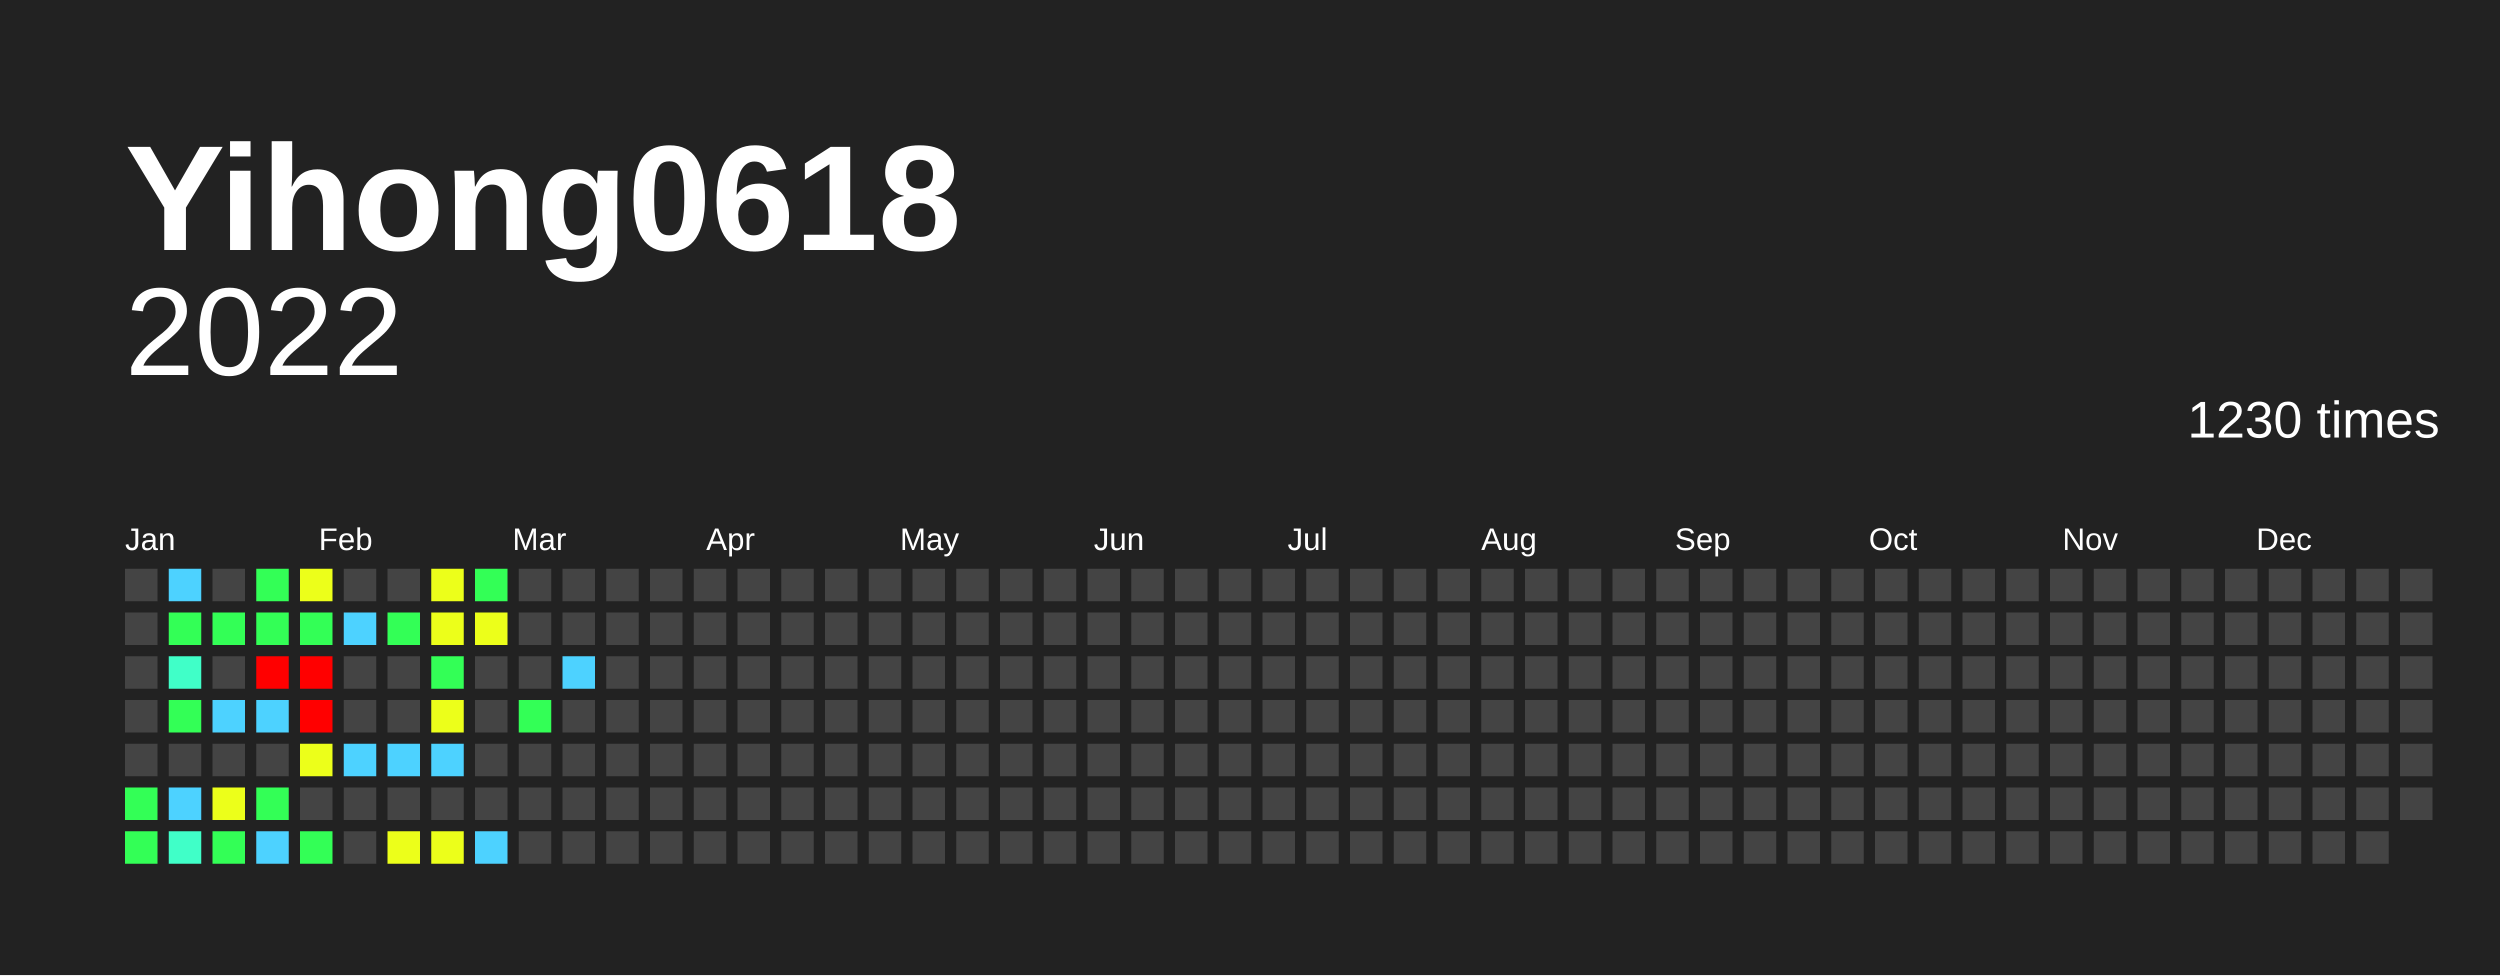
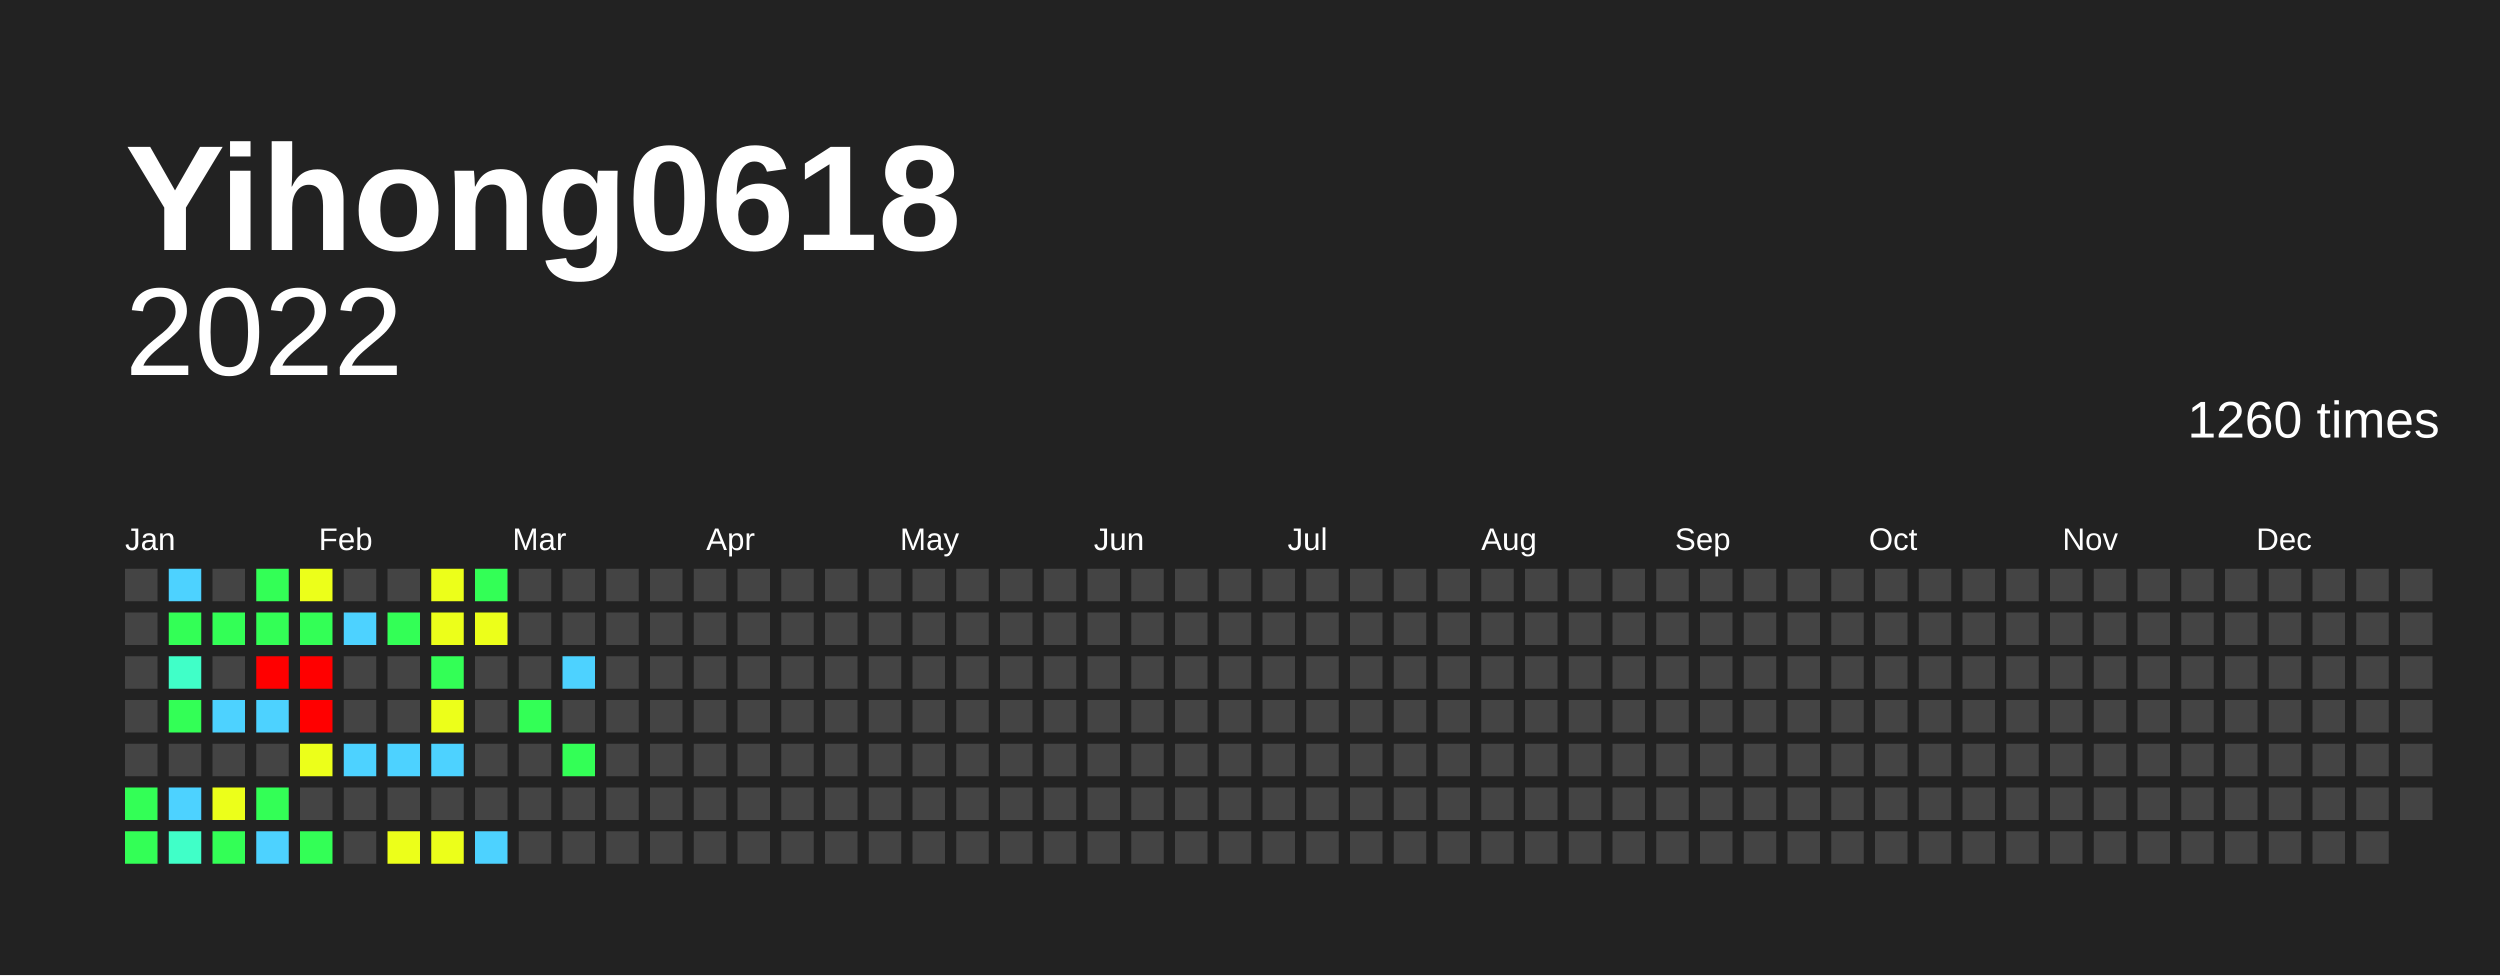
<svg xmlns="http://www.w3.org/2000/svg" baseProfile="full" height="78mm" version="1.1" viewBox="0,0,200,78" width="200mm">
  <defs />
  <rect fill="#222222" height="78" width="200" x="0" y="0" />
  <text fill="#FFFFFF" style="font-size:12px; font-family:Arial; font-weight:bold;" x="10" y="20">Yihong0618</text>
  <text alignment-baseline="hanging" fill="#FFFFFF" style="font-size:10.0px; font-family:Arial;" x="10" y="30">2022</text>
-   <text alignment-baseline="hanging" fill="#FFFFFF" style="font-size:4.125px; font-family:Arial;" x="175" y="35">1230 times</text>
+   <text alignment-baseline="hanging" fill="#FFFFFF" style="font-size:4.125px; font-family:Arial;" x="175" y="35">1260 times</text>
  <text fill="#FFFFFF" style="font-size:2.5px; font-family:Arial" x="10.0" y="44">Jan</text>
  <text fill="#FFFFFF" style="font-size:2.5px; font-family:Arial" x="25.5" y="44">Feb</text>
  <text fill="#FFFFFF" style="font-size:2.5px; font-family:Arial" x="41.0" y="44">Mar</text>
  <text fill="#FFFFFF" style="font-size:2.5px; font-family:Arial" x="56.5" y="44">Apr</text>
  <text fill="#FFFFFF" style="font-size:2.5px; font-family:Arial" x="72.0" y="44">May</text>
  <text fill="#FFFFFF" style="font-size:2.5px; font-family:Arial" x="87.5" y="44">Jun</text>
  <text fill="#FFFFFF" style="font-size:2.5px; font-family:Arial" x="103.0" y="44">Jul</text>
  <text fill="#FFFFFF" style="font-size:2.5px; font-family:Arial" x="118.5" y="44">Aug</text>
  <text fill="#FFFFFF" style="font-size:2.5px; font-family:Arial" x="134.0" y="44">Sep</text>
  <text fill="#FFFFFF" style="font-size:2.5px; font-family:Arial" x="149.5" y="44">Oct</text>
  <text fill="#FFFFFF" style="font-size:2.5px; font-family:Arial" x="165.0" y="44">Nov</text>
  <text fill="#FFFFFF" style="font-size:2.5px; font-family:Arial" x="180.5" y="44">Dec</text>
  <rect fill="#444444" height="2.6" width="2.6" x="10.0" y="45.5" />
  <rect fill="#444444" height="2.6" width="2.6" x="10.0" y="49.0" />
  <rect fill="#444444" height="2.6" width="2.6" x="10.0" y="52.5" />
  <rect fill="#444444" height="2.6" width="2.6" x="10.0" y="56.0" />
  <rect fill="#444444" height="2.6" width="2.6" x="10.0" y="59.5" />
  <rect fill="#33ff56" height="2.6" width="2.6" x="10.0" y="63.0" />
  <rect fill="#33ff56" height="2.6" width="2.6" x="10.0" y="66.5" />
  <rect fill="#4dd2ff" height="2.6" width="2.6" x="13.5" y="45.5" />
  <rect fill="#33ff56" height="2.6" width="2.6" x="13.5" y="49.0" />
  <rect fill="#40ffc8" height="2.6" width="2.6" x="13.5" y="52.5" />
  <rect fill="#33ff56" height="2.6" width="2.6" x="13.5" y="56.0" />
  <rect fill="#444444" height="2.6" width="2.6" x="13.5" y="59.5" />
  <rect fill="#4dd2ff" height="2.6" width="2.6" x="13.5" y="63.0" />
  <rect fill="#40ffc8" height="2.6" width="2.6" x="13.5" y="66.5" />
  <rect fill="#444444" height="2.6" width="2.6" x="17.0" y="45.5" />
  <rect fill="#33ff56" height="2.6" width="2.6" x="17.0" y="49.0" />
  <rect fill="#444444" height="2.6" width="2.6" x="17.0" y="52.5" />
  <rect fill="#4dd2ff" height="2.6" width="2.6" x="17.0" y="56.0" />
  <rect fill="#444444" height="2.6" width="2.6" x="17.0" y="59.5" />
  <rect fill="#ecff1a" height="2.6" width="2.6" x="17.0" y="63.0" />
  <rect fill="#33ff56" height="2.6" width="2.6" x="17.0" y="66.5" />
  <rect fill="#33ff56" height="2.6" width="2.6" x="20.5" y="45.5" />
  <rect fill="#33ff56" height="2.6" width="2.6" x="20.5" y="49.0" />
  <rect fill="red" height="2.6" width="2.6" x="20.5" y="52.5" />
  <rect fill="#4dd2ff" height="2.6" width="2.6" x="20.5" y="56.0" />
  <rect fill="#444444" height="2.6" width="2.6" x="20.5" y="59.5" />
  <rect fill="#33ff56" height="2.6" width="2.6" x="20.5" y="63.0" />
  <rect fill="#4dd2ff" height="2.6" width="2.6" x="20.5" y="66.5" />
  <rect fill="#ecff1a" height="2.6" width="2.6" x="24.0" y="45.5" />
  <rect fill="#33ff56" height="2.6" width="2.6" x="24.0" y="49.0" />
  <rect fill="red" height="2.6" width="2.6" x="24.0" y="52.5" />
  <rect fill="red" height="2.6" width="2.6" x="24.0" y="56.0" />
  <rect fill="#ecff1a" height="2.6" width="2.6" x="24.0" y="59.5" />
  <rect fill="#444444" height="2.6" width="2.6" x="24.0" y="63.0" />
  <rect fill="#33ff56" height="2.6" width="2.6" x="24.0" y="66.5" />
  <rect fill="#444444" height="2.6" width="2.6" x="27.5" y="45.5" />
  <rect fill="#4dd2ff" height="2.6" width="2.6" x="27.5" y="49.0" />
  <rect fill="#444444" height="2.6" width="2.6" x="27.5" y="52.5" />
  <rect fill="#444444" height="2.6" width="2.6" x="27.5" y="56.0" />
  <rect fill="#4dd2ff" height="2.6" width="2.6" x="27.5" y="59.5" />
  <rect fill="#444444" height="2.6" width="2.6" x="27.5" y="63.0" />
  <rect fill="#444444" height="2.6" width="2.6" x="27.5" y="66.5" />
  <rect fill="#444444" height="2.6" width="2.6" x="31.0" y="45.5" />
  <rect fill="#33ff56" height="2.6" width="2.6" x="31.0" y="49.0" />
  <rect fill="#444444" height="2.6" width="2.6" x="31.0" y="52.5" />
  <rect fill="#444444" height="2.6" width="2.6" x="31.0" y="56.0" />
  <rect fill="#4dd2ff" height="2.6" width="2.6" x="31.0" y="59.5" />
  <rect fill="#444444" height="2.6" width="2.6" x="31.0" y="63.0" />
  <rect fill="#ecff1a" height="2.6" width="2.6" x="31.0" y="66.5" />
  <rect fill="#ecff1a" height="2.6" width="2.6" x="34.5" y="45.5" />
  <rect fill="#ecff1a" height="2.6" width="2.6" x="34.5" y="49.0" />
  <rect fill="#33ff56" height="2.6" width="2.6" x="34.5" y="52.5" />
  <rect fill="#ecff1a" height="2.6" width="2.6" x="34.5" y="56.0" />
  <rect fill="#4dd2ff" height="2.6" width="2.6" x="34.5" y="59.5" />
  <rect fill="#444444" height="2.6" width="2.6" x="34.5" y="63.0" />
  <rect fill="#ecff1a" height="2.6" width="2.6" x="34.5" y="66.5" />
  <rect fill="#33ff56" height="2.6" width="2.6" x="38.0" y="45.5" />
  <rect fill="#ecff1a" height="2.6" width="2.6" x="38.0" y="49.0" />
  <rect fill="#444444" height="2.6" width="2.6" x="38.0" y="52.5" />
  <rect fill="#444444" height="2.6" width="2.6" x="38.0" y="56.0" />
  <rect fill="#444444" height="2.6" width="2.6" x="38.0" y="59.5" />
  <rect fill="#444444" height="2.6" width="2.6" x="38.0" y="63.0" />
  <rect fill="#4dd2ff" height="2.6" width="2.6" x="38.0" y="66.5" />
  <rect fill="#444444" height="2.6" width="2.6" x="41.5" y="45.5" />
  <rect fill="#444444" height="2.6" width="2.6" x="41.5" y="49.0" />
  <rect fill="#444444" height="2.6" width="2.6" x="41.5" y="52.5" />
  <rect fill="#33ff56" height="2.6" width="2.6" x="41.5" y="56.0" />
  <rect fill="#444444" height="2.6" width="2.6" x="41.5" y="59.5" />
  <rect fill="#444444" height="2.6" width="2.6" x="41.5" y="63.0" />
  <rect fill="#444444" height="2.6" width="2.6" x="41.5" y="66.5" />
  <rect fill="#444444" height="2.6" width="2.6" x="45.0" y="45.5" />
  <rect fill="#444444" height="2.6" width="2.6" x="45.0" y="49.0" />
  <rect fill="#4dd2ff" height="2.6" width="2.6" x="45.0" y="52.5" />
  <rect fill="#444444" height="2.6" width="2.6" x="45.0" y="56.0" />
-   <rect fill="#444444" height="2.6" width="2.6" x="45.0" y="59.5" />
+   <rect fill="#33ff56" height="2.6" width="2.6" x="45.0" y="59.5" />
  <rect fill="#444444" height="2.6" width="2.6" x="45.0" y="63.0" />
  <rect fill="#444444" height="2.6" width="2.6" x="45.0" y="66.5" />
  <rect fill="#444444" height="2.6" width="2.6" x="48.5" y="45.5" />
  <rect fill="#444444" height="2.6" width="2.6" x="48.5" y="49.0" />
  <rect fill="#444444" height="2.6" width="2.6" x="48.5" y="52.5" />
  <rect fill="#444444" height="2.6" width="2.6" x="48.5" y="56.0" />
  <rect fill="#444444" height="2.6" width="2.6" x="48.5" y="59.5" />
  <rect fill="#444444" height="2.6" width="2.6" x="48.5" y="63.0" />
  <rect fill="#444444" height="2.6" width="2.6" x="48.5" y="66.5" />
  <rect fill="#444444" height="2.6" width="2.6" x="52.0" y="45.5" />
  <rect fill="#444444" height="2.6" width="2.6" x="52.0" y="49.0" />
  <rect fill="#444444" height="2.6" width="2.6" x="52.0" y="52.5" />
  <rect fill="#444444" height="2.6" width="2.6" x="52.0" y="56.0" />
  <rect fill="#444444" height="2.6" width="2.6" x="52.0" y="59.5" />
  <rect fill="#444444" height="2.6" width="2.6" x="52.0" y="63.0" />
  <rect fill="#444444" height="2.6" width="2.6" x="52.0" y="66.5" />
  <rect fill="#444444" height="2.6" width="2.6" x="55.5" y="45.5" />
  <rect fill="#444444" height="2.6" width="2.6" x="55.5" y="49.0" />
  <rect fill="#444444" height="2.6" width="2.6" x="55.5" y="52.5" />
  <rect fill="#444444" height="2.6" width="2.6" x="55.5" y="56.0" />
  <rect fill="#444444" height="2.6" width="2.6" x="55.5" y="59.5" />
  <rect fill="#444444" height="2.6" width="2.6" x="55.5" y="63.0" />
  <rect fill="#444444" height="2.6" width="2.6" x="55.5" y="66.5" />
  <rect fill="#444444" height="2.6" width="2.6" x="59.0" y="45.5" />
  <rect fill="#444444" height="2.6" width="2.6" x="59.0" y="49.0" />
  <rect fill="#444444" height="2.6" width="2.6" x="59.0" y="52.5" />
  <rect fill="#444444" height="2.6" width="2.6" x="59.0" y="56.0" />
  <rect fill="#444444" height="2.6" width="2.6" x="59.0" y="59.5" />
  <rect fill="#444444" height="2.6" width="2.6" x="59.0" y="63.0" />
  <rect fill="#444444" height="2.6" width="2.6" x="59.0" y="66.5" />
  <rect fill="#444444" height="2.6" width="2.6" x="62.5" y="45.5" />
  <rect fill="#444444" height="2.6" width="2.6" x="62.5" y="49.0" />
  <rect fill="#444444" height="2.6" width="2.6" x="62.5" y="52.5" />
  <rect fill="#444444" height="2.6" width="2.6" x="62.5" y="56.0" />
  <rect fill="#444444" height="2.6" width="2.6" x="62.5" y="59.5" />
  <rect fill="#444444" height="2.6" width="2.6" x="62.5" y="63.0" />
  <rect fill="#444444" height="2.6" width="2.6" x="62.5" y="66.5" />
  <rect fill="#444444" height="2.6" width="2.6" x="66.0" y="45.5" />
  <rect fill="#444444" height="2.6" width="2.6" x="66.0" y="49.0" />
  <rect fill="#444444" height="2.6" width="2.6" x="66.0" y="52.5" />
  <rect fill="#444444" height="2.6" width="2.6" x="66.0" y="56.0" />
  <rect fill="#444444" height="2.6" width="2.6" x="66.0" y="59.5" />
  <rect fill="#444444" height="2.6" width="2.6" x="66.0" y="63.0" />
  <rect fill="#444444" height="2.6" width="2.6" x="66.0" y="66.5" />
  <rect fill="#444444" height="2.6" width="2.6" x="69.5" y="45.5" />
  <rect fill="#444444" height="2.6" width="2.6" x="69.5" y="49.0" />
  <rect fill="#444444" height="2.6" width="2.6" x="69.5" y="52.5" />
  <rect fill="#444444" height="2.6" width="2.6" x="69.5" y="56.0" />
  <rect fill="#444444" height="2.6" width="2.6" x="69.5" y="59.5" />
  <rect fill="#444444" height="2.6" width="2.6" x="69.5" y="63.0" />
  <rect fill="#444444" height="2.6" width="2.6" x="69.5" y="66.5" />
  <rect fill="#444444" height="2.6" width="2.6" x="73.0" y="45.5" />
  <rect fill="#444444" height="2.6" width="2.6" x="73.0" y="49.0" />
  <rect fill="#444444" height="2.6" width="2.6" x="73.0" y="52.5" />
  <rect fill="#444444" height="2.6" width="2.6" x="73.0" y="56.0" />
  <rect fill="#444444" height="2.6" width="2.6" x="73.0" y="59.5" />
  <rect fill="#444444" height="2.6" width="2.6" x="73.0" y="63.0" />
  <rect fill="#444444" height="2.6" width="2.6" x="73.0" y="66.5" />
  <rect fill="#444444" height="2.6" width="2.6" x="76.5" y="45.5" />
  <rect fill="#444444" height="2.6" width="2.6" x="76.5" y="49.0" />
  <rect fill="#444444" height="2.6" width="2.6" x="76.5" y="52.5" />
  <rect fill="#444444" height="2.6" width="2.6" x="76.5" y="56.0" />
  <rect fill="#444444" height="2.6" width="2.6" x="76.5" y="59.5" />
  <rect fill="#444444" height="2.6" width="2.6" x="76.5" y="63.0" />
  <rect fill="#444444" height="2.6" width="2.6" x="76.5" y="66.5" />
  <rect fill="#444444" height="2.6" width="2.6" x="80.0" y="45.5" />
  <rect fill="#444444" height="2.6" width="2.6" x="80.0" y="49.0" />
  <rect fill="#444444" height="2.6" width="2.6" x="80.0" y="52.5" />
  <rect fill="#444444" height="2.6" width="2.6" x="80.0" y="56.0" />
  <rect fill="#444444" height="2.6" width="2.6" x="80.0" y="59.5" />
  <rect fill="#444444" height="2.6" width="2.6" x="80.0" y="63.0" />
  <rect fill="#444444" height="2.6" width="2.6" x="80.0" y="66.5" />
  <rect fill="#444444" height="2.6" width="2.6" x="83.5" y="45.5" />
  <rect fill="#444444" height="2.6" width="2.6" x="83.5" y="49.0" />
  <rect fill="#444444" height="2.6" width="2.6" x="83.5" y="52.5" />
  <rect fill="#444444" height="2.6" width="2.6" x="83.5" y="56.0" />
  <rect fill="#444444" height="2.6" width="2.6" x="83.5" y="59.5" />
  <rect fill="#444444" height="2.6" width="2.6" x="83.5" y="63.0" />
  <rect fill="#444444" height="2.6" width="2.6" x="83.5" y="66.5" />
  <rect fill="#444444" height="2.6" width="2.6" x="87.0" y="45.5" />
  <rect fill="#444444" height="2.6" width="2.6" x="87.0" y="49.0" />
  <rect fill="#444444" height="2.6" width="2.6" x="87.0" y="52.5" />
  <rect fill="#444444" height="2.6" width="2.6" x="87.0" y="56.0" />
  <rect fill="#444444" height="2.6" width="2.6" x="87.0" y="59.5" />
  <rect fill="#444444" height="2.6" width="2.6" x="87.0" y="63.0" />
  <rect fill="#444444" height="2.6" width="2.6" x="87.0" y="66.5" />
  <rect fill="#444444" height="2.6" width="2.6" x="90.5" y="45.5" />
  <rect fill="#444444" height="2.6" width="2.6" x="90.5" y="49.0" />
  <rect fill="#444444" height="2.6" width="2.6" x="90.5" y="52.5" />
  <rect fill="#444444" height="2.6" width="2.6" x="90.5" y="56.0" />
  <rect fill="#444444" height="2.6" width="2.6" x="90.5" y="59.5" />
  <rect fill="#444444" height="2.6" width="2.6" x="90.5" y="63.0" />
  <rect fill="#444444" height="2.6" width="2.6" x="90.5" y="66.5" />
  <rect fill="#444444" height="2.6" width="2.6" x="94.0" y="45.5" />
  <rect fill="#444444" height="2.6" width="2.6" x="94.0" y="49.0" />
  <rect fill="#444444" height="2.6" width="2.6" x="94.0" y="52.5" />
  <rect fill="#444444" height="2.6" width="2.6" x="94.0" y="56.0" />
  <rect fill="#444444" height="2.6" width="2.6" x="94.0" y="59.5" />
  <rect fill="#444444" height="2.6" width="2.6" x="94.0" y="63.0" />
  <rect fill="#444444" height="2.6" width="2.6" x="94.0" y="66.5" />
  <rect fill="#444444" height="2.6" width="2.6" x="97.5" y="45.5" />
  <rect fill="#444444" height="2.6" width="2.6" x="97.5" y="49.0" />
  <rect fill="#444444" height="2.6" width="2.6" x="97.5" y="52.5" />
  <rect fill="#444444" height="2.6" width="2.6" x="97.5" y="56.0" />
  <rect fill="#444444" height="2.6" width="2.6" x="97.5" y="59.5" />
  <rect fill="#444444" height="2.6" width="2.6" x="97.5" y="63.0" />
  <rect fill="#444444" height="2.6" width="2.6" x="97.5" y="66.5" />
  <rect fill="#444444" height="2.6" width="2.6" x="101.0" y="45.5" />
  <rect fill="#444444" height="2.6" width="2.6" x="101.0" y="49.0" />
  <rect fill="#444444" height="2.6" width="2.6" x="101.0" y="52.5" />
  <rect fill="#444444" height="2.6" width="2.6" x="101.0" y="56.0" />
  <rect fill="#444444" height="2.6" width="2.6" x="101.0" y="59.5" />
  <rect fill="#444444" height="2.6" width="2.6" x="101.0" y="63.0" />
  <rect fill="#444444" height="2.6" width="2.6" x="101.0" y="66.5" />
  <rect fill="#444444" height="2.6" width="2.6" x="104.5" y="45.5" />
  <rect fill="#444444" height="2.6" width="2.6" x="104.5" y="49.0" />
  <rect fill="#444444" height="2.6" width="2.6" x="104.5" y="52.5" />
  <rect fill="#444444" height="2.6" width="2.6" x="104.5" y="56.0" />
  <rect fill="#444444" height="2.6" width="2.6" x="104.5" y="59.5" />
  <rect fill="#444444" height="2.6" width="2.6" x="104.5" y="63.0" />
  <rect fill="#444444" height="2.6" width="2.6" x="104.5" y="66.5" />
  <rect fill="#444444" height="2.6" width="2.6" x="108.0" y="45.5" />
  <rect fill="#444444" height="2.6" width="2.6" x="108.0" y="49.0" />
  <rect fill="#444444" height="2.6" width="2.6" x="108.0" y="52.5" />
  <rect fill="#444444" height="2.6" width="2.6" x="108.0" y="56.0" />
  <rect fill="#444444" height="2.6" width="2.6" x="108.0" y="59.5" />
  <rect fill="#444444" height="2.6" width="2.6" x="108.0" y="63.0" />
  <rect fill="#444444" height="2.6" width="2.6" x="108.0" y="66.5" />
  <rect fill="#444444" height="2.6" width="2.6" x="111.5" y="45.5" />
  <rect fill="#444444" height="2.6" width="2.6" x="111.5" y="49.0" />
  <rect fill="#444444" height="2.6" width="2.6" x="111.5" y="52.5" />
  <rect fill="#444444" height="2.6" width="2.6" x="111.5" y="56.0" />
  <rect fill="#444444" height="2.6" width="2.6" x="111.5" y="59.5" />
  <rect fill="#444444" height="2.6" width="2.6" x="111.5" y="63.0" />
  <rect fill="#444444" height="2.6" width="2.6" x="111.5" y="66.5" />
  <rect fill="#444444" height="2.6" width="2.6" x="115.0" y="45.5" />
  <rect fill="#444444" height="2.6" width="2.6" x="115.0" y="49.0" />
  <rect fill="#444444" height="2.6" width="2.6" x="115.0" y="52.5" />
  <rect fill="#444444" height="2.6" width="2.6" x="115.0" y="56.0" />
  <rect fill="#444444" height="2.6" width="2.6" x="115.0" y="59.5" />
  <rect fill="#444444" height="2.6" width="2.6" x="115.0" y="63.0" />
  <rect fill="#444444" height="2.6" width="2.6" x="115.0" y="66.5" />
  <rect fill="#444444" height="2.6" width="2.6" x="118.5" y="45.5" />
  <rect fill="#444444" height="2.6" width="2.6" x="118.5" y="49.0" />
  <rect fill="#444444" height="2.6" width="2.6" x="118.5" y="52.5" />
  <rect fill="#444444" height="2.6" width="2.6" x="118.5" y="56.0" />
  <rect fill="#444444" height="2.6" width="2.6" x="118.5" y="59.5" />
  <rect fill="#444444" height="2.6" width="2.6" x="118.5" y="63.0" />
  <rect fill="#444444" height="2.6" width="2.6" x="118.5" y="66.5" />
  <rect fill="#444444" height="2.6" width="2.6" x="122.0" y="45.5" />
  <rect fill="#444444" height="2.6" width="2.6" x="122.0" y="49.0" />
  <rect fill="#444444" height="2.6" width="2.6" x="122.0" y="52.5" />
  <rect fill="#444444" height="2.6" width="2.6" x="122.0" y="56.0" />
  <rect fill="#444444" height="2.6" width="2.6" x="122.0" y="59.5" />
  <rect fill="#444444" height="2.6" width="2.6" x="122.0" y="63.0" />
  <rect fill="#444444" height="2.6" width="2.6" x="122.0" y="66.5" />
  <rect fill="#444444" height="2.6" width="2.6" x="125.5" y="45.5" />
  <rect fill="#444444" height="2.6" width="2.6" x="125.5" y="49.0" />
  <rect fill="#444444" height="2.6" width="2.6" x="125.5" y="52.5" />
  <rect fill="#444444" height="2.6" width="2.6" x="125.5" y="56.0" />
  <rect fill="#444444" height="2.6" width="2.6" x="125.5" y="59.5" />
  <rect fill="#444444" height="2.6" width="2.6" x="125.5" y="63.0" />
  <rect fill="#444444" height="2.6" width="2.6" x="125.5" y="66.5" />
  <rect fill="#444444" height="2.6" width="2.6" x="129.0" y="45.5" />
  <rect fill="#444444" height="2.6" width="2.6" x="129.0" y="49.0" />
  <rect fill="#444444" height="2.6" width="2.6" x="129.0" y="52.5" />
  <rect fill="#444444" height="2.6" width="2.6" x="129.0" y="56.0" />
  <rect fill="#444444" height="2.6" width="2.6" x="129.0" y="59.5" />
  <rect fill="#444444" height="2.6" width="2.6" x="129.0" y="63.0" />
  <rect fill="#444444" height="2.6" width="2.6" x="129.0" y="66.5" />
  <rect fill="#444444" height="2.6" width="2.6" x="132.5" y="45.5" />
  <rect fill="#444444" height="2.6" width="2.6" x="132.5" y="49.0" />
  <rect fill="#444444" height="2.6" width="2.6" x="132.5" y="52.5" />
  <rect fill="#444444" height="2.6" width="2.6" x="132.5" y="56.0" />
  <rect fill="#444444" height="2.6" width="2.6" x="132.5" y="59.5" />
  <rect fill="#444444" height="2.6" width="2.6" x="132.5" y="63.0" />
  <rect fill="#444444" height="2.6" width="2.6" x="132.5" y="66.5" />
  <rect fill="#444444" height="2.6" width="2.6" x="136.0" y="45.5" />
  <rect fill="#444444" height="2.6" width="2.6" x="136.0" y="49.0" />
  <rect fill="#444444" height="2.6" width="2.6" x="136.0" y="52.5" />
  <rect fill="#444444" height="2.6" width="2.6" x="136.0" y="56.0" />
  <rect fill="#444444" height="2.6" width="2.6" x="136.0" y="59.5" />
  <rect fill="#444444" height="2.6" width="2.6" x="136.0" y="63.0" />
  <rect fill="#444444" height="2.6" width="2.6" x="136.0" y="66.5" />
  <rect fill="#444444" height="2.6" width="2.6" x="139.5" y="45.5" />
  <rect fill="#444444" height="2.6" width="2.6" x="139.5" y="49.0" />
  <rect fill="#444444" height="2.6" width="2.6" x="139.5" y="52.5" />
  <rect fill="#444444" height="2.6" width="2.6" x="139.5" y="56.0" />
  <rect fill="#444444" height="2.6" width="2.6" x="139.5" y="59.5" />
  <rect fill="#444444" height="2.6" width="2.6" x="139.5" y="63.0" />
  <rect fill="#444444" height="2.6" width="2.6" x="139.5" y="66.5" />
  <rect fill="#444444" height="2.6" width="2.6" x="143.0" y="45.5" />
  <rect fill="#444444" height="2.6" width="2.6" x="143.0" y="49.0" />
  <rect fill="#444444" height="2.6" width="2.6" x="143.0" y="52.5" />
  <rect fill="#444444" height="2.6" width="2.6" x="143.0" y="56.0" />
  <rect fill="#444444" height="2.6" width="2.6" x="143.0" y="59.5" />
  <rect fill="#444444" height="2.6" width="2.6" x="143.0" y="63.0" />
  <rect fill="#444444" height="2.6" width="2.6" x="143.0" y="66.5" />
  <rect fill="#444444" height="2.6" width="2.6" x="146.5" y="45.5" />
  <rect fill="#444444" height="2.6" width="2.6" x="146.5" y="49.0" />
  <rect fill="#444444" height="2.6" width="2.6" x="146.5" y="52.5" />
  <rect fill="#444444" height="2.6" width="2.6" x="146.5" y="56.0" />
  <rect fill="#444444" height="2.6" width="2.6" x="146.5" y="59.5" />
  <rect fill="#444444" height="2.6" width="2.6" x="146.5" y="63.0" />
  <rect fill="#444444" height="2.6" width="2.6" x="146.5" y="66.5" />
  <rect fill="#444444" height="2.6" width="2.6" x="150.0" y="45.5" />
  <rect fill="#444444" height="2.6" width="2.6" x="150.0" y="49.0" />
  <rect fill="#444444" height="2.6" width="2.6" x="150.0" y="52.5" />
  <rect fill="#444444" height="2.6" width="2.6" x="150.0" y="56.0" />
  <rect fill="#444444" height="2.6" width="2.6" x="150.0" y="59.5" />
  <rect fill="#444444" height="2.6" width="2.6" x="150.0" y="63.0" />
  <rect fill="#444444" height="2.6" width="2.6" x="150.0" y="66.5" />
  <rect fill="#444444" height="2.6" width="2.6" x="153.5" y="45.5" />
  <rect fill="#444444" height="2.6" width="2.6" x="153.5" y="49.0" />
  <rect fill="#444444" height="2.6" width="2.6" x="153.5" y="52.5" />
  <rect fill="#444444" height="2.6" width="2.6" x="153.5" y="56.0" />
  <rect fill="#444444" height="2.6" width="2.6" x="153.5" y="59.5" />
  <rect fill="#444444" height="2.6" width="2.6" x="153.5" y="63.0" />
  <rect fill="#444444" height="2.6" width="2.6" x="153.5" y="66.5" />
  <rect fill="#444444" height="2.6" width="2.6" x="157.0" y="45.5" />
  <rect fill="#444444" height="2.6" width="2.6" x="157.0" y="49.0" />
  <rect fill="#444444" height="2.6" width="2.6" x="157.0" y="52.5" />
  <rect fill="#444444" height="2.6" width="2.6" x="157.0" y="56.0" />
  <rect fill="#444444" height="2.6" width="2.6" x="157.0" y="59.5" />
  <rect fill="#444444" height="2.6" width="2.6" x="157.0" y="63.0" />
  <rect fill="#444444" height="2.6" width="2.6" x="157.0" y="66.5" />
  <rect fill="#444444" height="2.6" width="2.6" x="160.5" y="45.5" />
  <rect fill="#444444" height="2.6" width="2.6" x="160.5" y="49.0" />
  <rect fill="#444444" height="2.6" width="2.6" x="160.5" y="52.5" />
  <rect fill="#444444" height="2.6" width="2.6" x="160.5" y="56.0" />
  <rect fill="#444444" height="2.6" width="2.6" x="160.5" y="59.5" />
  <rect fill="#444444" height="2.6" width="2.6" x="160.5" y="63.0" />
  <rect fill="#444444" height="2.6" width="2.6" x="160.5" y="66.5" />
  <rect fill="#444444" height="2.6" width="2.6" x="164.0" y="45.5" />
  <rect fill="#444444" height="2.6" width="2.6" x="164.0" y="49.0" />
  <rect fill="#444444" height="2.6" width="2.6" x="164.0" y="52.5" />
  <rect fill="#444444" height="2.6" width="2.6" x="164.0" y="56.0" />
  <rect fill="#444444" height="2.6" width="2.6" x="164.0" y="59.5" />
  <rect fill="#444444" height="2.6" width="2.6" x="164.0" y="63.0" />
  <rect fill="#444444" height="2.6" width="2.6" x="164.0" y="66.5" />
  <rect fill="#444444" height="2.6" width="2.6" x="167.5" y="45.5" />
  <rect fill="#444444" height="2.6" width="2.6" x="167.5" y="49.0" />
  <rect fill="#444444" height="2.6" width="2.6" x="167.5" y="52.5" />
  <rect fill="#444444" height="2.6" width="2.6" x="167.5" y="56.0" />
  <rect fill="#444444" height="2.6" width="2.6" x="167.5" y="59.5" />
  <rect fill="#444444" height="2.6" width="2.6" x="167.5" y="63.0" />
  <rect fill="#444444" height="2.6" width="2.6" x="167.5" y="66.5" />
  <rect fill="#444444" height="2.6" width="2.6" x="171.0" y="45.5" />
  <rect fill="#444444" height="2.6" width="2.6" x="171.0" y="49.0" />
  <rect fill="#444444" height="2.6" width="2.6" x="171.0" y="52.5" />
  <rect fill="#444444" height="2.6" width="2.6" x="171.0" y="56.0" />
  <rect fill="#444444" height="2.6" width="2.6" x="171.0" y="59.5" />
  <rect fill="#444444" height="2.6" width="2.6" x="171.0" y="63.0" />
  <rect fill="#444444" height="2.6" width="2.6" x="171.0" y="66.5" />
  <rect fill="#444444" height="2.6" width="2.6" x="174.5" y="45.5" />
  <rect fill="#444444" height="2.6" width="2.6" x="174.5" y="49.0" />
  <rect fill="#444444" height="2.6" width="2.6" x="174.5" y="52.5" />
  <rect fill="#444444" height="2.6" width="2.6" x="174.5" y="56.0" />
  <rect fill="#444444" height="2.6" width="2.6" x="174.5" y="59.5" />
  <rect fill="#444444" height="2.6" width="2.6" x="174.5" y="63.0" />
  <rect fill="#444444" height="2.6" width="2.6" x="174.5" y="66.5" />
  <rect fill="#444444" height="2.6" width="2.6" x="178.0" y="45.5" />
  <rect fill="#444444" height="2.6" width="2.6" x="178.0" y="49.0" />
  <rect fill="#444444" height="2.6" width="2.6" x="178.0" y="52.5" />
  <rect fill="#444444" height="2.6" width="2.6" x="178.0" y="56.0" />
  <rect fill="#444444" height="2.6" width="2.6" x="178.0" y="59.5" />
  <rect fill="#444444" height="2.6" width="2.6" x="178.0" y="63.0" />
  <rect fill="#444444" height="2.6" width="2.6" x="178.0" y="66.5" />
  <rect fill="#444444" height="2.6" width="2.6" x="181.5" y="45.5" />
  <rect fill="#444444" height="2.6" width="2.6" x="181.5" y="49.0" />
  <rect fill="#444444" height="2.6" width="2.6" x="181.5" y="52.5" />
  <rect fill="#444444" height="2.6" width="2.6" x="181.5" y="56.0" />
  <rect fill="#444444" height="2.6" width="2.6" x="181.5" y="59.5" />
  <rect fill="#444444" height="2.6" width="2.6" x="181.5" y="63.0" />
  <rect fill="#444444" height="2.6" width="2.6" x="181.5" y="66.5" />
  <rect fill="#444444" height="2.6" width="2.6" x="185.0" y="45.5" />
  <rect fill="#444444" height="2.6" width="2.6" x="185.0" y="49.0" />
  <rect fill="#444444" height="2.6" width="2.6" x="185.0" y="52.5" />
  <rect fill="#444444" height="2.6" width="2.6" x="185.0" y="56.0" />
  <rect fill="#444444" height="2.6" width="2.6" x="185.0" y="59.5" />
  <rect fill="#444444" height="2.6" width="2.6" x="185.0" y="63.0" />
  <rect fill="#444444" height="2.6" width="2.6" x="185.0" y="66.5" />
  <rect fill="#444444" height="2.6" width="2.6" x="188.5" y="45.5" />
  <rect fill="#444444" height="2.6" width="2.6" x="188.5" y="49.0" />
  <rect fill="#444444" height="2.6" width="2.6" x="188.5" y="52.5" />
  <rect fill="#444444" height="2.6" width="2.6" x="188.5" y="56.0" />
  <rect fill="#444444" height="2.6" width="2.6" x="188.5" y="59.5" />
  <rect fill="#444444" height="2.6" width="2.6" x="188.5" y="63.0" />
  <rect fill="#444444" height="2.6" width="2.6" x="188.5" y="66.5" />
  <rect fill="#444444" height="2.6" width="2.6" x="192.0" y="45.5" />
  <rect fill="#444444" height="2.6" width="2.6" x="192.0" y="49.0" />
  <rect fill="#444444" height="2.6" width="2.6" x="192.0" y="52.5" />
  <rect fill="#444444" height="2.6" width="2.6" x="192.0" y="56.0" />
  <rect fill="#444444" height="2.6" width="2.6" x="192.0" y="59.5" />
  <rect fill="#444444" height="2.6" width="2.6" x="192.0" y="63.0" />
</svg>
